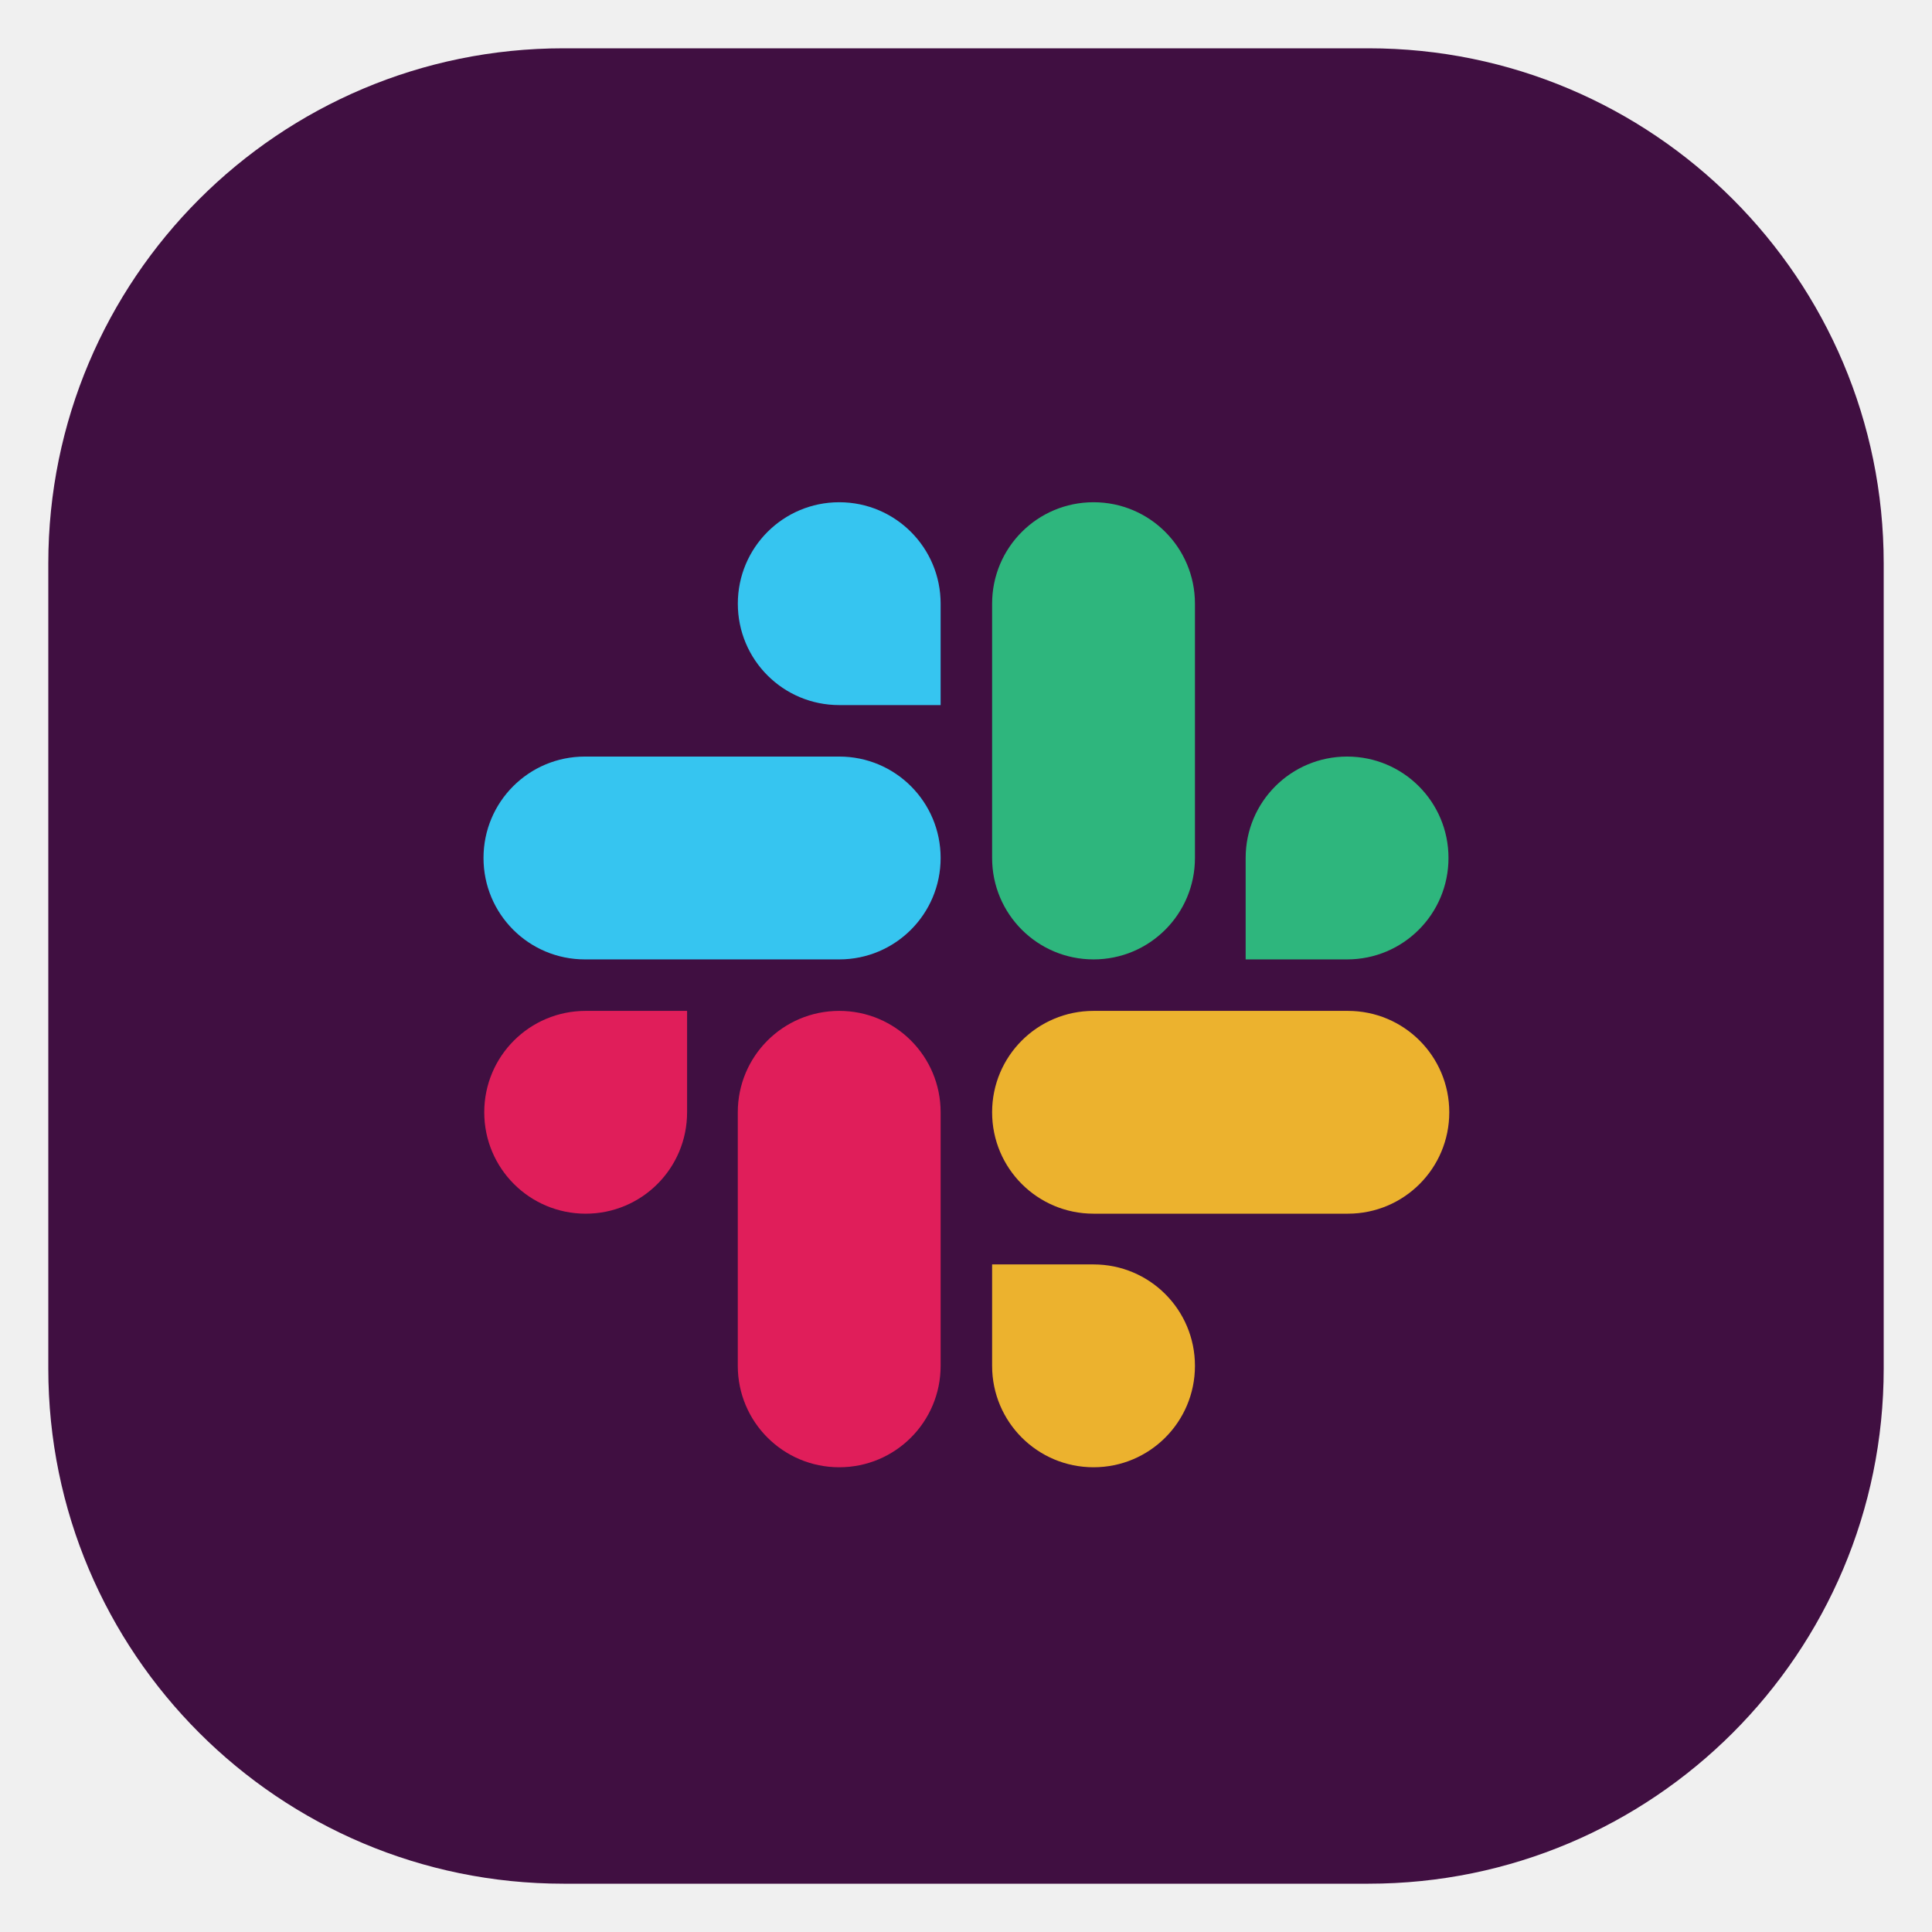
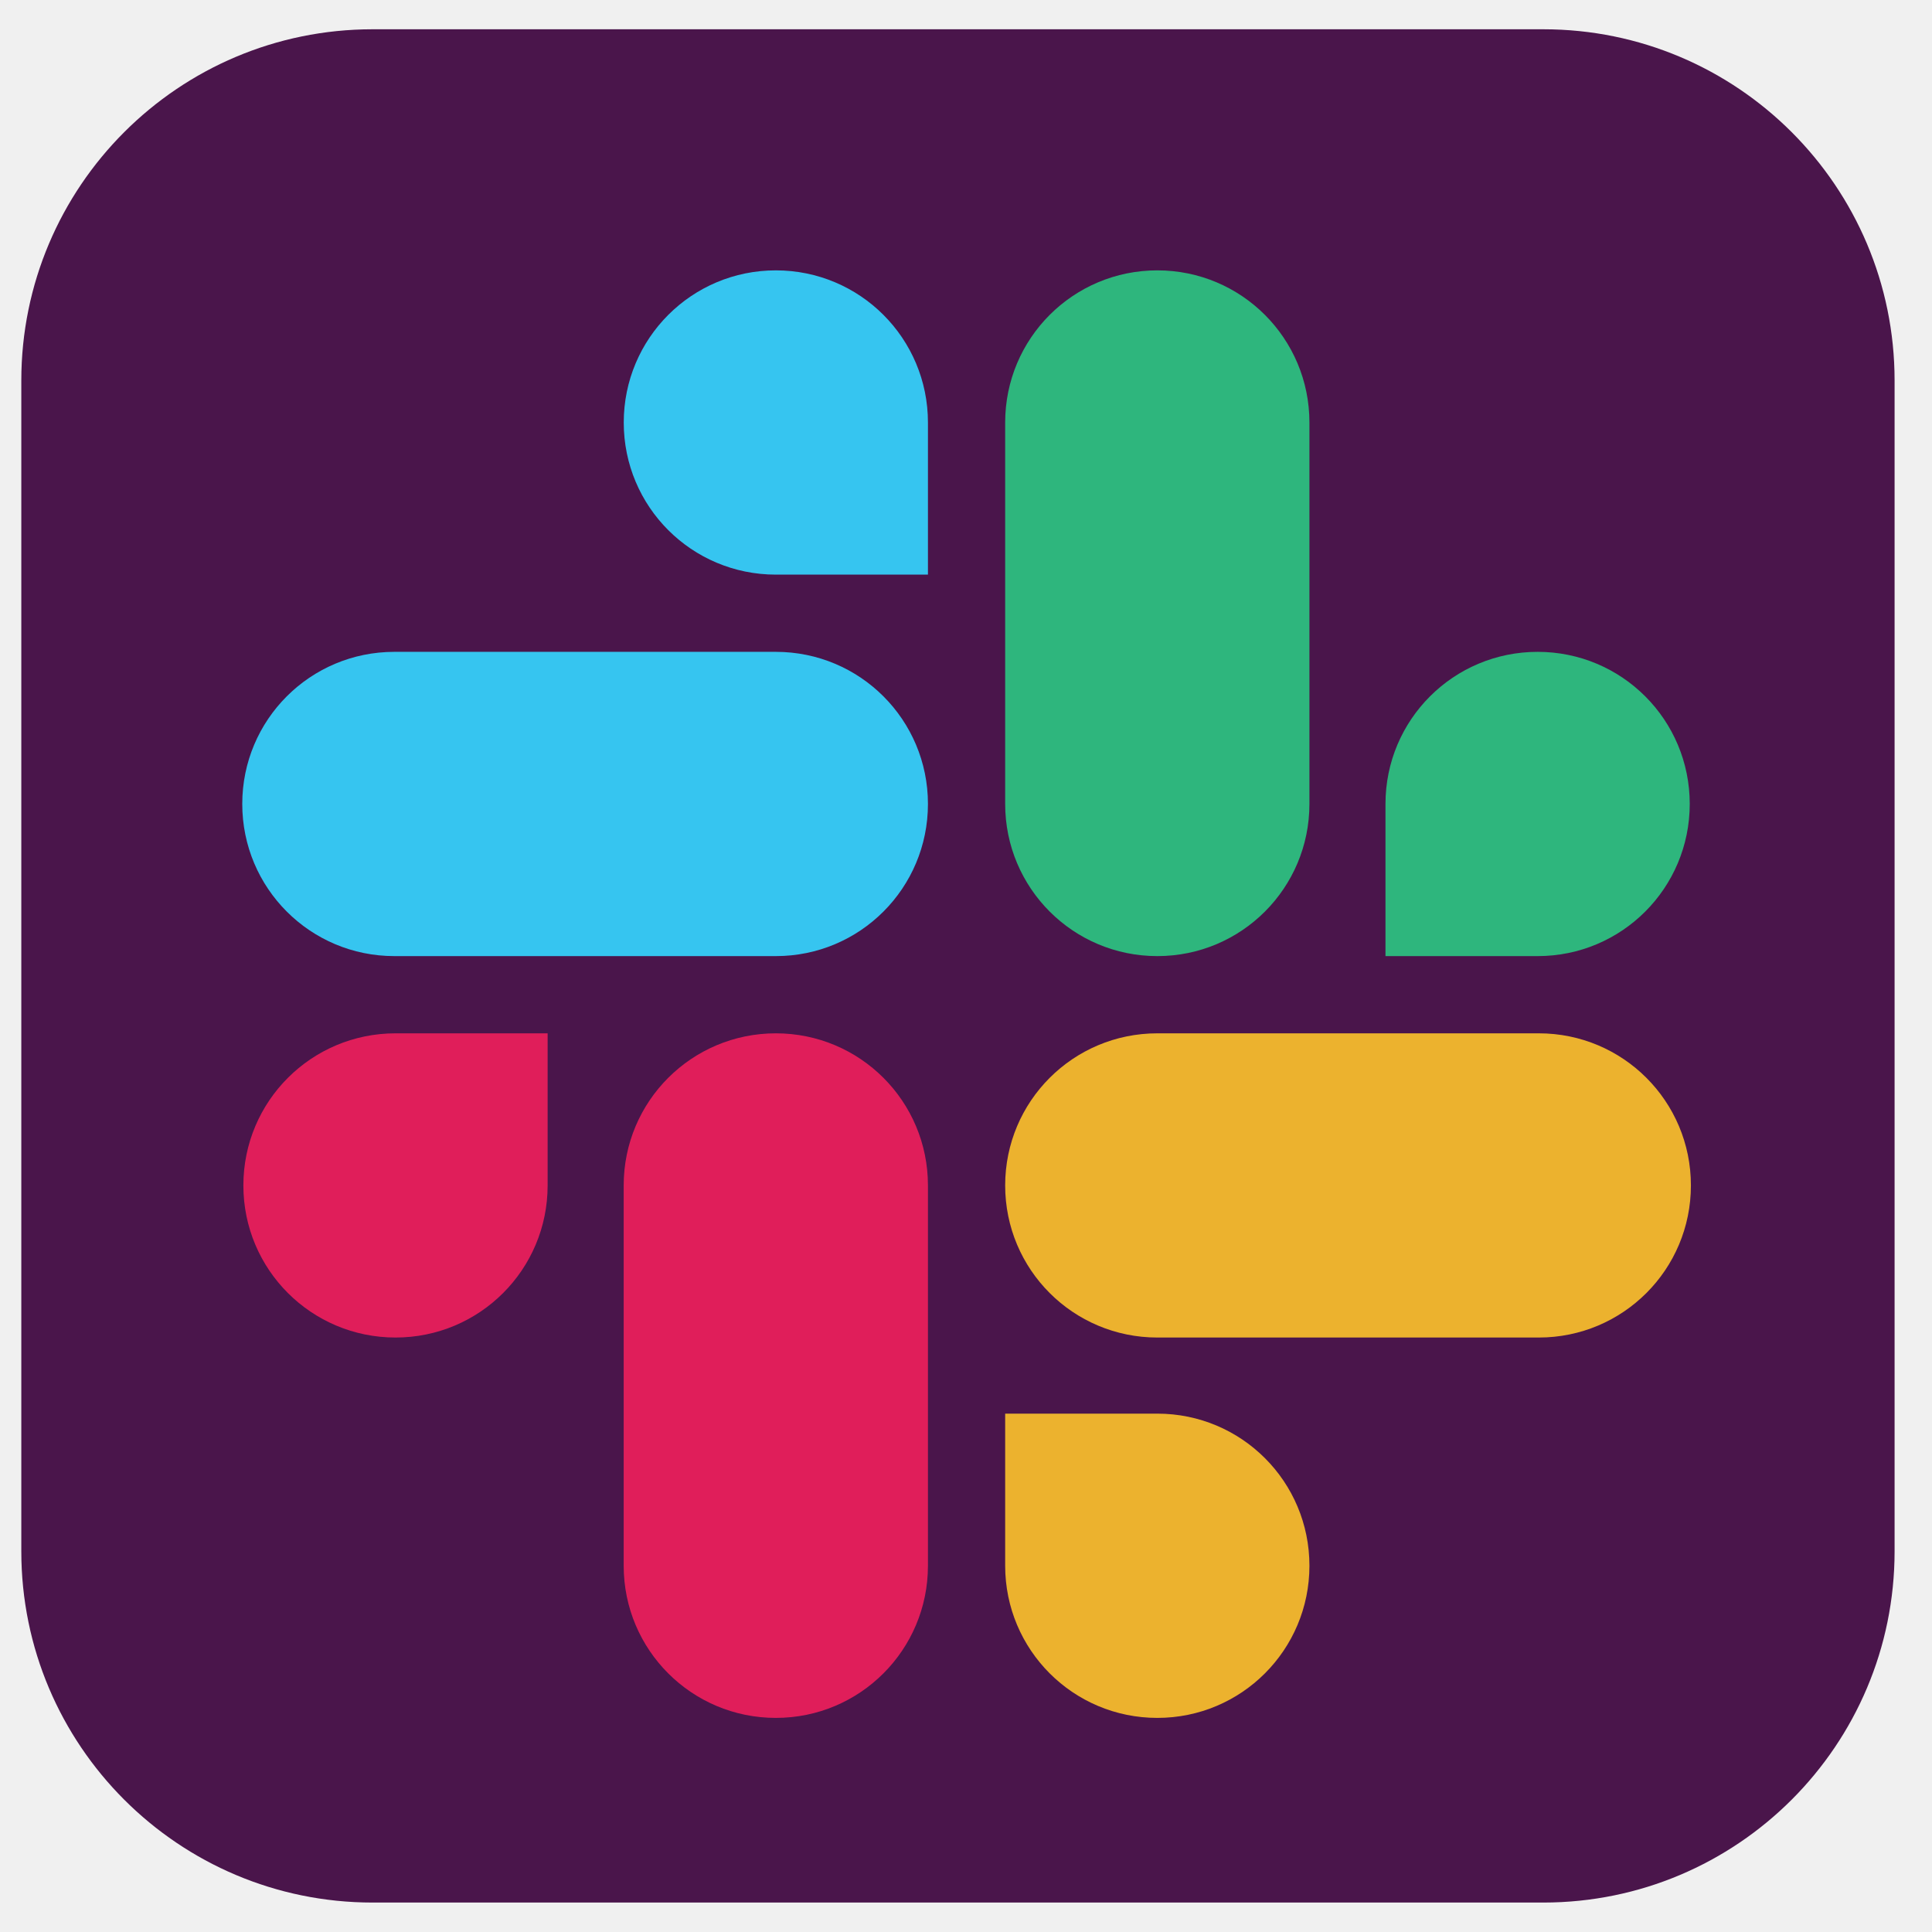
- <svg xmlns="http://www.w3.org/2000/svg" width="30" height="30" viewBox="0 0 30 30">
-   <rect x="0.75" y="0.75" width="28.5" height="28.5" rx="8" fill="#400F41" />
-   <svg viewBox="0 0 33 32" width="20" height="20" x="5" y="5">
-     <path d="M9.354 19.748C9.354 21.185 8.193 22.346 6.756 22.346C5.319 22.346 4.157 21.185 4.157 19.748C4.157 18.311 5.319 17.15 6.756 17.15H9.354V19.748ZM10.653 19.748C10.653 18.311 11.815 17.15 13.252 17.15C14.689 17.15 15.85 18.311 15.85 19.748V26.244C15.85 27.681 14.689 28.843 13.252 28.843C11.815 28.843 10.653 27.681 10.653 26.244V19.748Z" fill="#E01E5A" />
-     <path d="M13.252 9.315C11.815 9.315 10.654 8.154 10.654 6.717C10.654 5.28 11.815 4.118 13.252 4.118C14.689 4.118 15.85 5.28 15.85 6.717V9.315H13.252ZM13.252 10.634C14.689 10.634 15.85 11.795 15.85 13.232C15.85 14.669 14.689 15.831 13.252 15.831H6.736C5.299 15.831 4.138 14.669 4.138 13.232C4.138 11.795 5.299 10.634 6.736 10.634H13.252Z" fill="#36C5F0" />
-     <path d="M23.665 13.232C23.665 11.795 24.827 10.634 26.264 10.634C27.701 10.634 28.862 11.795 28.862 13.232C28.862 14.669 27.701 15.831 26.264 15.831H23.665V13.232ZM22.366 13.232C22.366 14.669 21.205 15.831 19.768 15.831C18.331 15.831 17.169 14.669 17.169 13.232V6.717C17.169 5.28 18.331 4.118 19.768 4.118C21.205 4.118 22.366 5.28 22.366 6.717V13.232Z" fill="#2EB67D" />
-     <path d="M19.768 23.646C21.205 23.646 22.366 24.807 22.366 26.244C22.366 27.681 21.205 28.843 19.768 28.843C18.331 28.843 17.169 27.681 17.169 26.244V23.646H19.768ZM19.768 22.346C18.331 22.346 17.169 21.185 17.169 19.748C17.169 18.311 18.331 17.15 19.768 17.15H26.284C27.721 17.15 28.882 18.311 28.882 19.748C28.882 21.185 27.721 22.346 26.284 22.346H19.768Z" fill="#ECB22E" />
+ <svg xmlns="http://www.w3.org/2000/svg" width="64" height="64" viewBox="0 0 64 64">
+   <svg viewBox="0 0 33 32" width="64" height="64" x="0" y="0">
+     <rect x="0.364" width="31.997" height="31.997" rx="6" fill="#4A154B" />
+     <g clip-path="url(#clip0_3143_6150)">
+       <path d="M9.354 19.748C9.354 21.185 8.193 22.346 6.756 22.346C5.319 22.346 4.157 21.185 4.157 19.748C4.157 18.311 5.319 17.15 6.756 17.15H9.354V19.748ZM10.653 19.748C10.653 18.311 11.815 17.15 13.252 17.15C14.689 17.15 15.85 18.311 15.85 19.748V26.244C15.85 27.681 14.689 28.843 13.252 28.843C11.815 28.843 10.653 27.681 10.653 26.244V19.748Z" fill="#E01E5A" />
+       <path d="M13.252 9.315C11.815 9.315 10.654 8.154 10.654 6.717C10.654 5.28 11.815 4.118 13.252 4.118C14.689 4.118 15.85 5.28 15.85 6.717V9.315H13.252ZM13.252 10.634C14.689 10.634 15.85 11.795 15.85 13.232C15.85 14.669 14.689 15.831 13.252 15.831H6.736C5.299 15.831 4.138 14.669 4.138 13.232C4.138 11.795 5.299 10.634 6.736 10.634H13.252Z" fill="#36C5F0" />
+       <path d="M23.665 13.232C23.665 11.795 24.827 10.634 26.264 10.634C27.701 10.634 28.862 11.795 28.862 13.232C28.862 14.669 27.701 15.831 26.264 15.831H23.665V13.232ZM22.366 13.232C22.366 14.669 21.205 15.831 19.768 15.831C18.331 15.831 17.169 14.669 17.169 13.232V6.717C17.169 5.28 18.331 4.118 19.768 4.118C21.205 4.118 22.366 5.28 22.366 6.717V13.232Z" fill="#2EB67D" />
+       <path d="M19.768 23.646C21.205 23.646 22.366 24.807 22.366 26.244C22.366 27.681 21.205 28.843 19.768 28.843C18.331 28.843 17.169 27.681 17.169 26.244V23.646H19.768ZM19.768 22.346C18.331 22.346 17.169 21.185 17.169 19.748C17.169 18.311 18.331 17.15 19.768 17.15H26.284C27.721 17.15 28.882 18.311 28.882 19.748C28.882 21.185 27.721 22.346 26.284 22.346H19.768Z" fill="#ECB22E" />
+     </g>
+     <defs>
+       <clipPath id="clip0_3143_6150">
+         <rect width="25" height="25" fill="white" transform="translate(4 4)" />
+       </clipPath>
+     </defs>
  </svg>
</svg>
